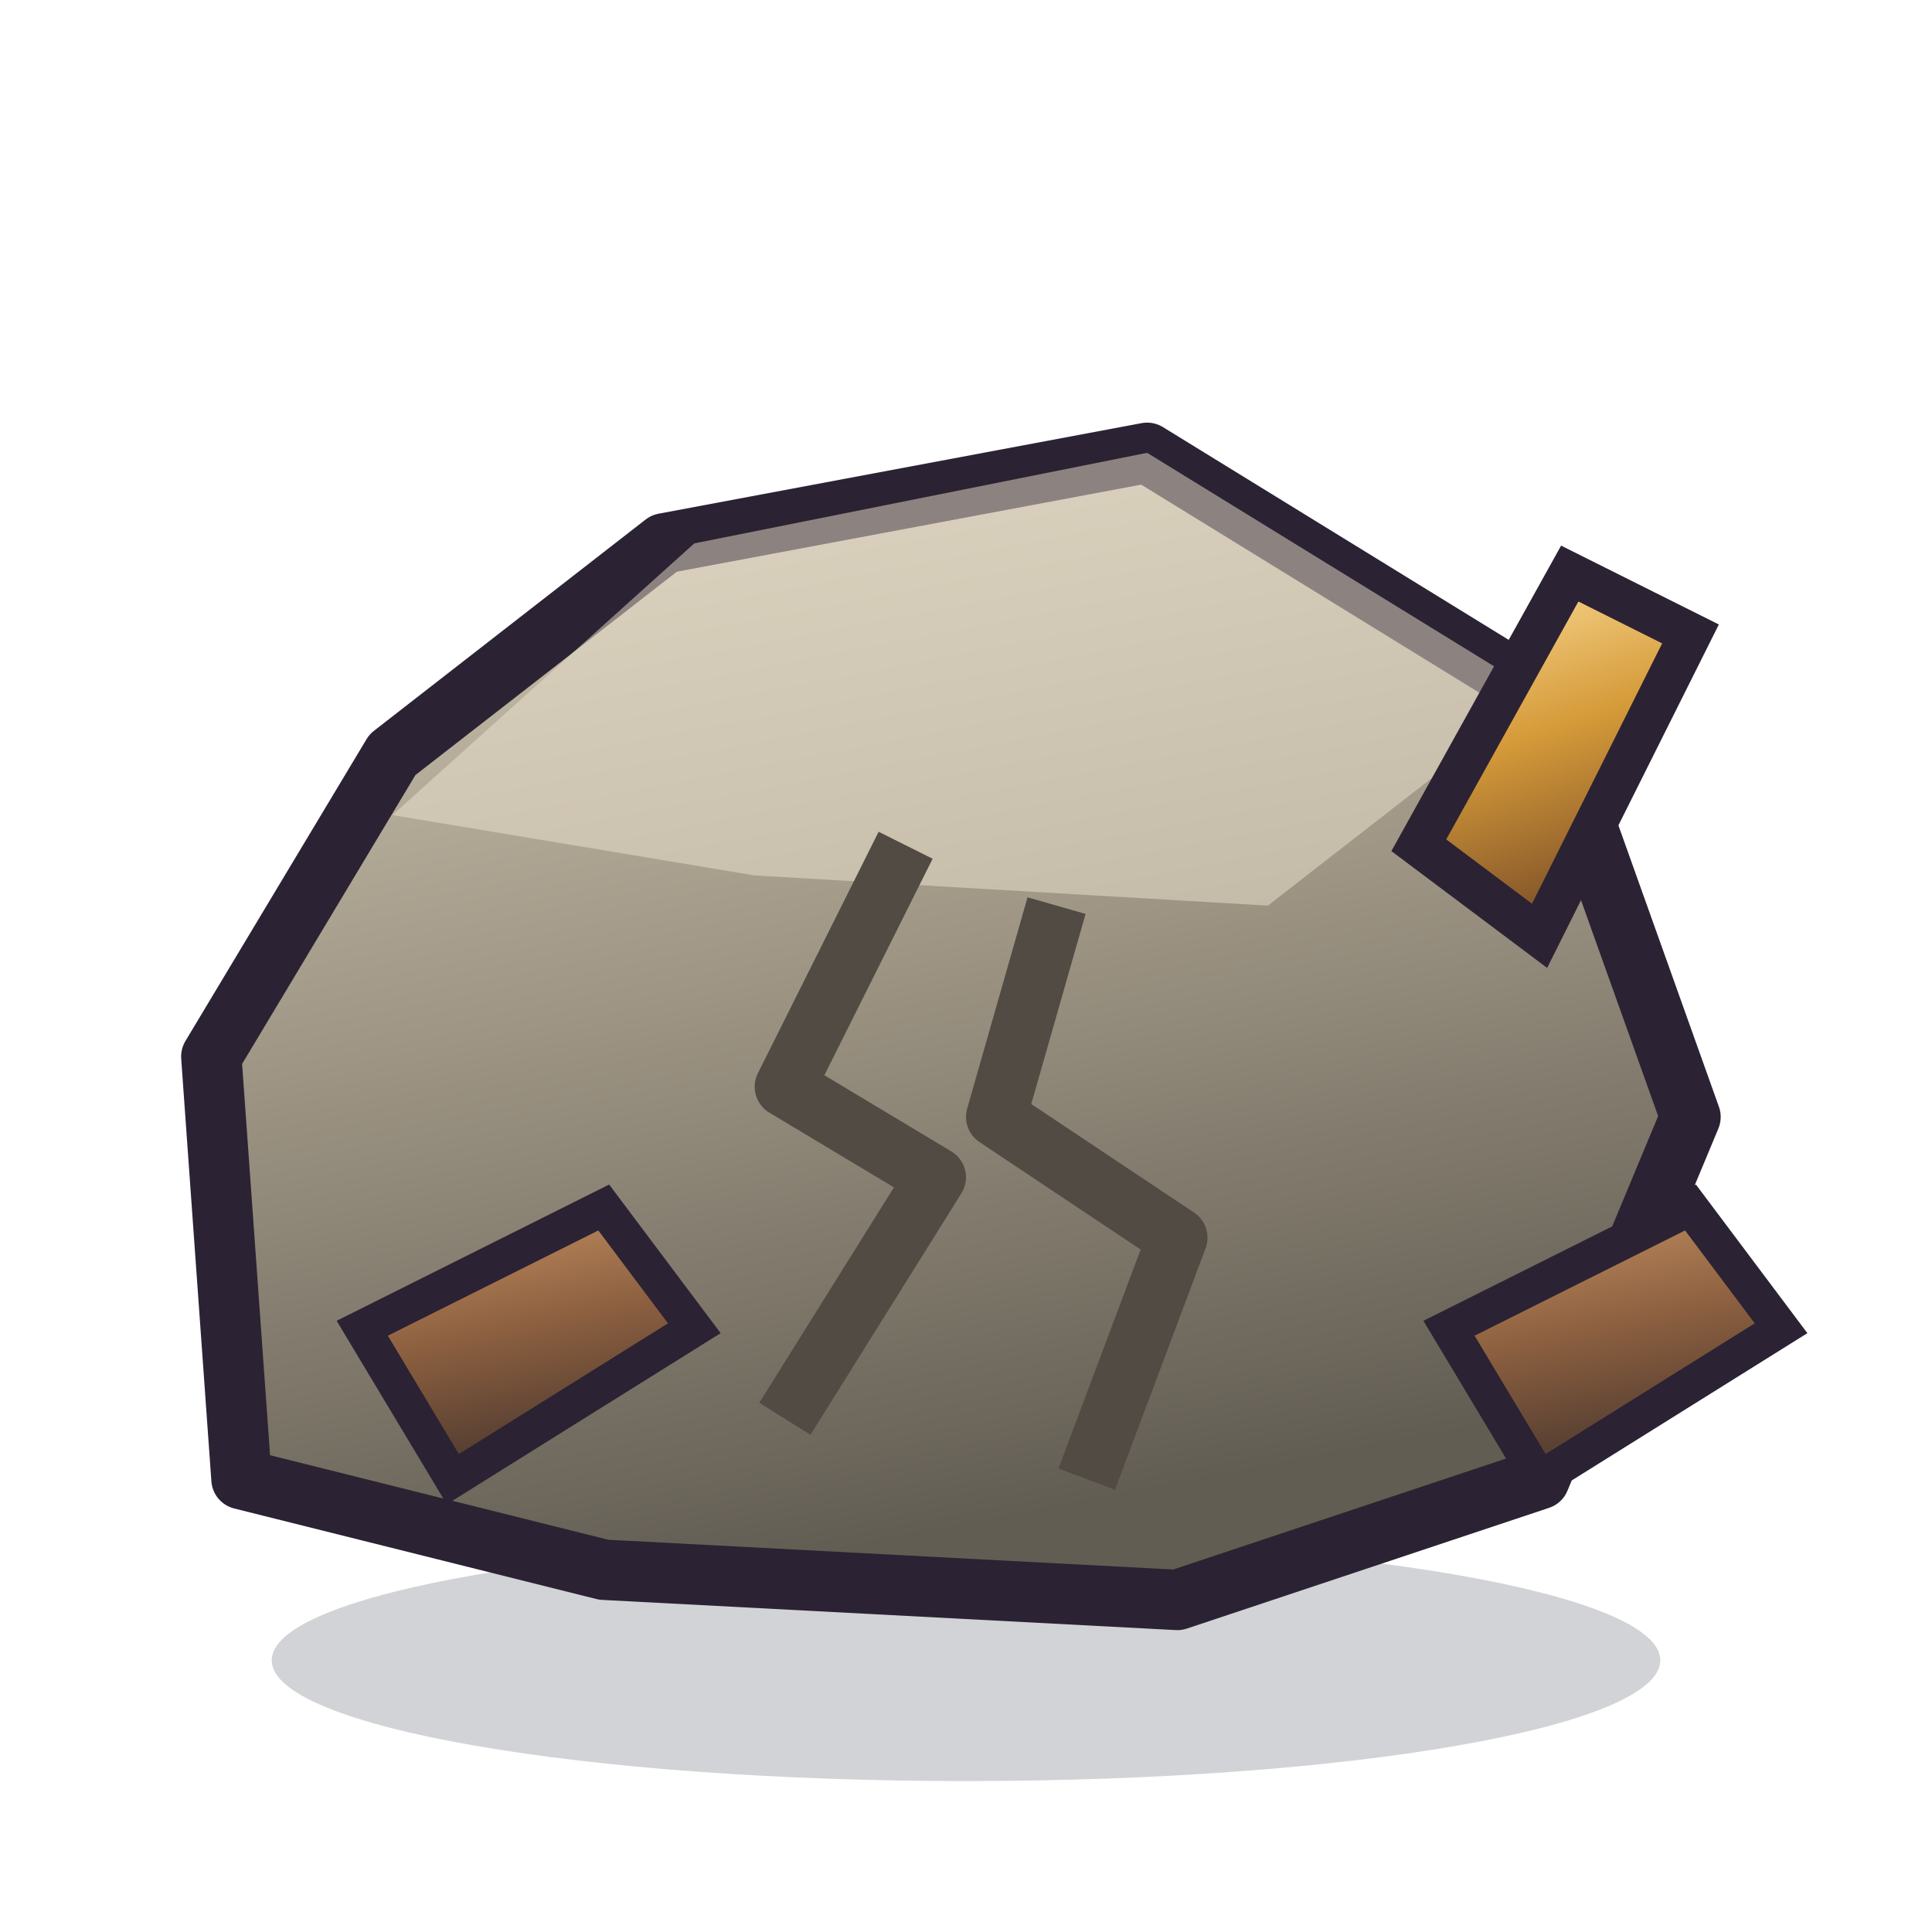
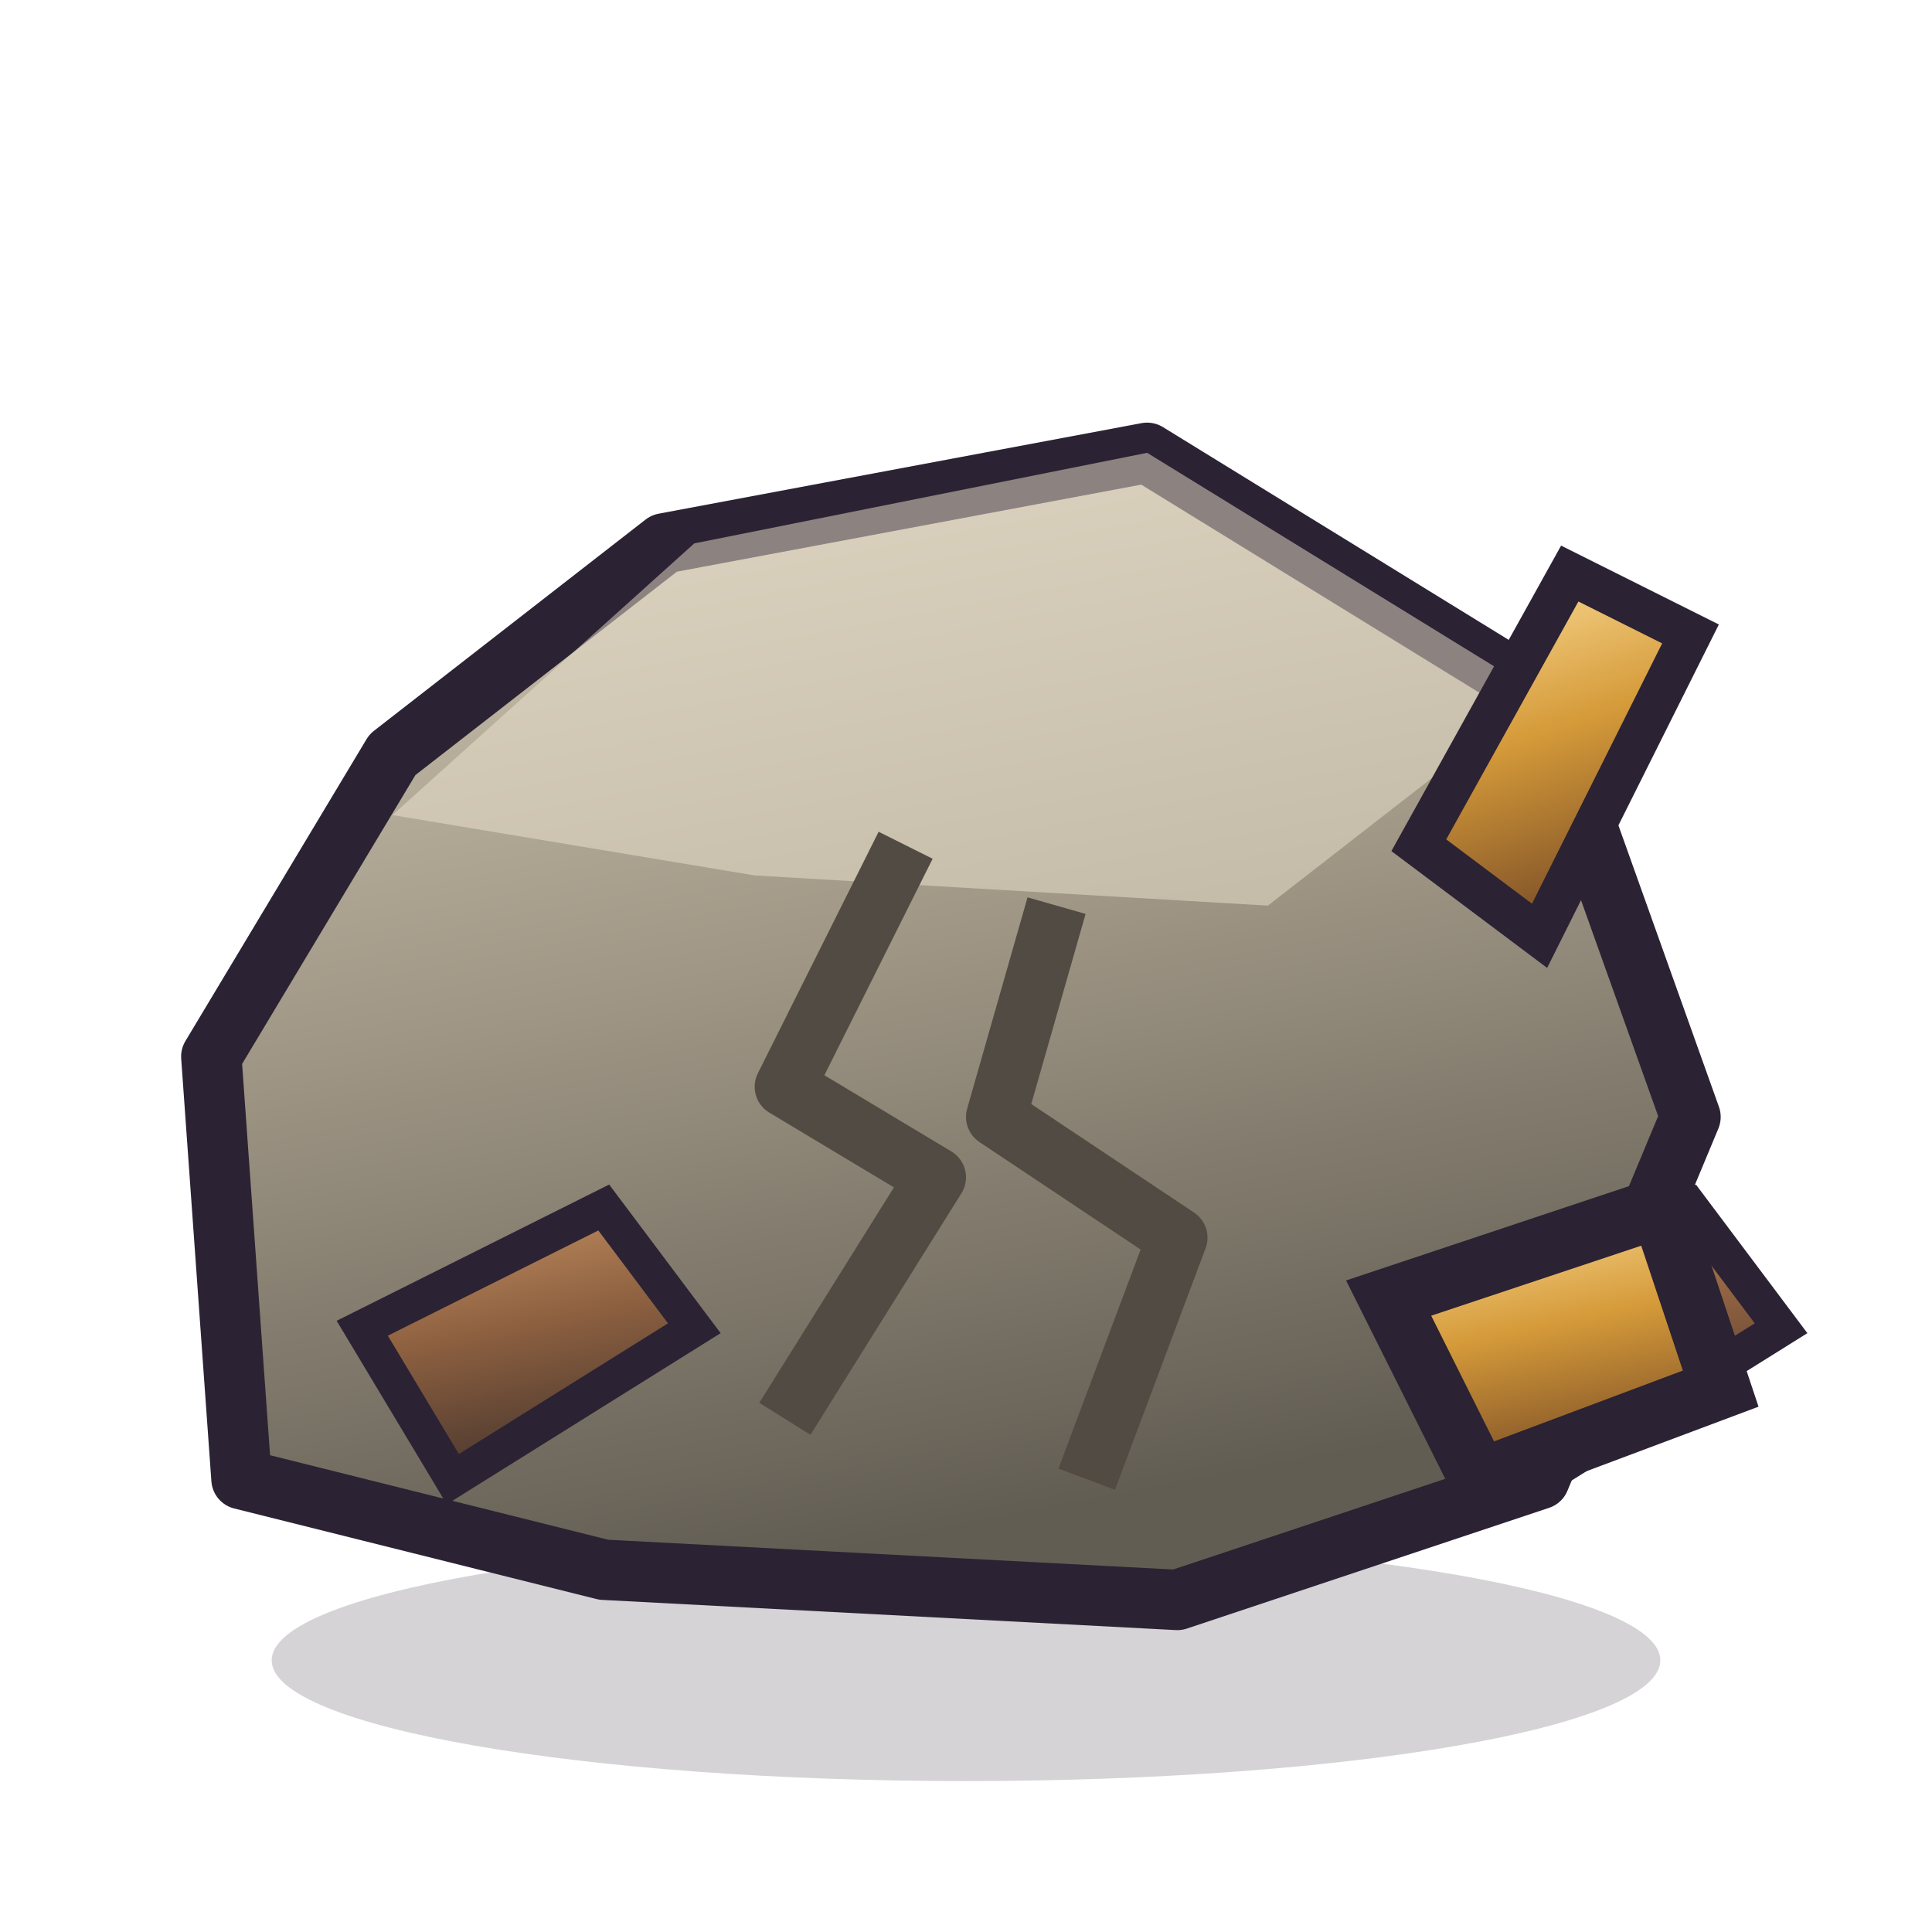
<svg xmlns="http://www.w3.org/2000/svg" width="64" height="64" viewBox="0 0 64 64">
  <defs>
    <linearGradient id="wood" x1="0" y1="0" x2=".25" y2="1">
      <stop stop-color="#c99565" />
      <stop offset=".52" stop-color="#8d6040" />
      <stop offset="1" stop-color="#4d392f" />
    </linearGradient>
    <linearGradient id="leaf" x1="0" y1="0" x2=".25" y2="1">
      <stop stop-color="#9daf69" />
      <stop offset=".52" stop-color="#70844d" />
      <stop offset="1" stop-color="#3d5139" />
    </linearGradient>
    <linearGradient id="stone" x1="0" y1="0" x2=".25" y2="1">
      <stop stop-color="#d4ccb8" />
      <stop offset=".52" stop-color="#9e9584" />
      <stop offset="1" stop-color="#625d53" />
    </linearGradient>
    <linearGradient id="amber" x1="0" y1="0" x2=".25" y2="1">
      <stop stop-color="#ffe3a0" />
      <stop offset=".52" stop-color="#d59a39" />
      <stop offset="1" stop-color="#805228" />
    </linearGradient>
  </defs>
-   <ellipse cx="32" cy="55" rx="23" ry="4" fill="#202330" opacity=".20" />
+   <ellipse cx="32" cy="55" rx="23" ry="4" fill="#2b2233" opacity=".20" />
  <path d="M8 49 7 35 13 25 22 18 38 15 51 23 56 37 51 49 39 53 20 52Z" fill="url(#stone)" stroke="#2b2233" stroke-width="2" stroke-linejoin="round" />
  <path d="m13 27 10-9 15-3 13 8-9 7-17-1Z" fill="#eee4cf" opacity=".5" />
  <path d="m30 28-4 8 5 3-5 8m9-17-2 7 6 4-3 8" fill="none" stroke="#514b43" stroke-width="2" stroke-linejoin="round" />
  <path d="m47 28 5-9 4 2-5 10Z" fill="url(#amber)" stroke="#2b2233" stroke-width="1.4" />
  <path d="m12 44 8-4 3 4-8 5Z" fill="url(#wood)" stroke="#2b2233" stroke-width="1.2" />
  <path d="m48 44 8-4 3 4-8 5Z" fill="url(#wood)" stroke="#2b2233" stroke-width="1.2" />
+   <path d="M46 43 55 40 57 46 49 49Z" fill="url(#amber)" stroke="#2b2233" stroke-width="2" />
</svg>
